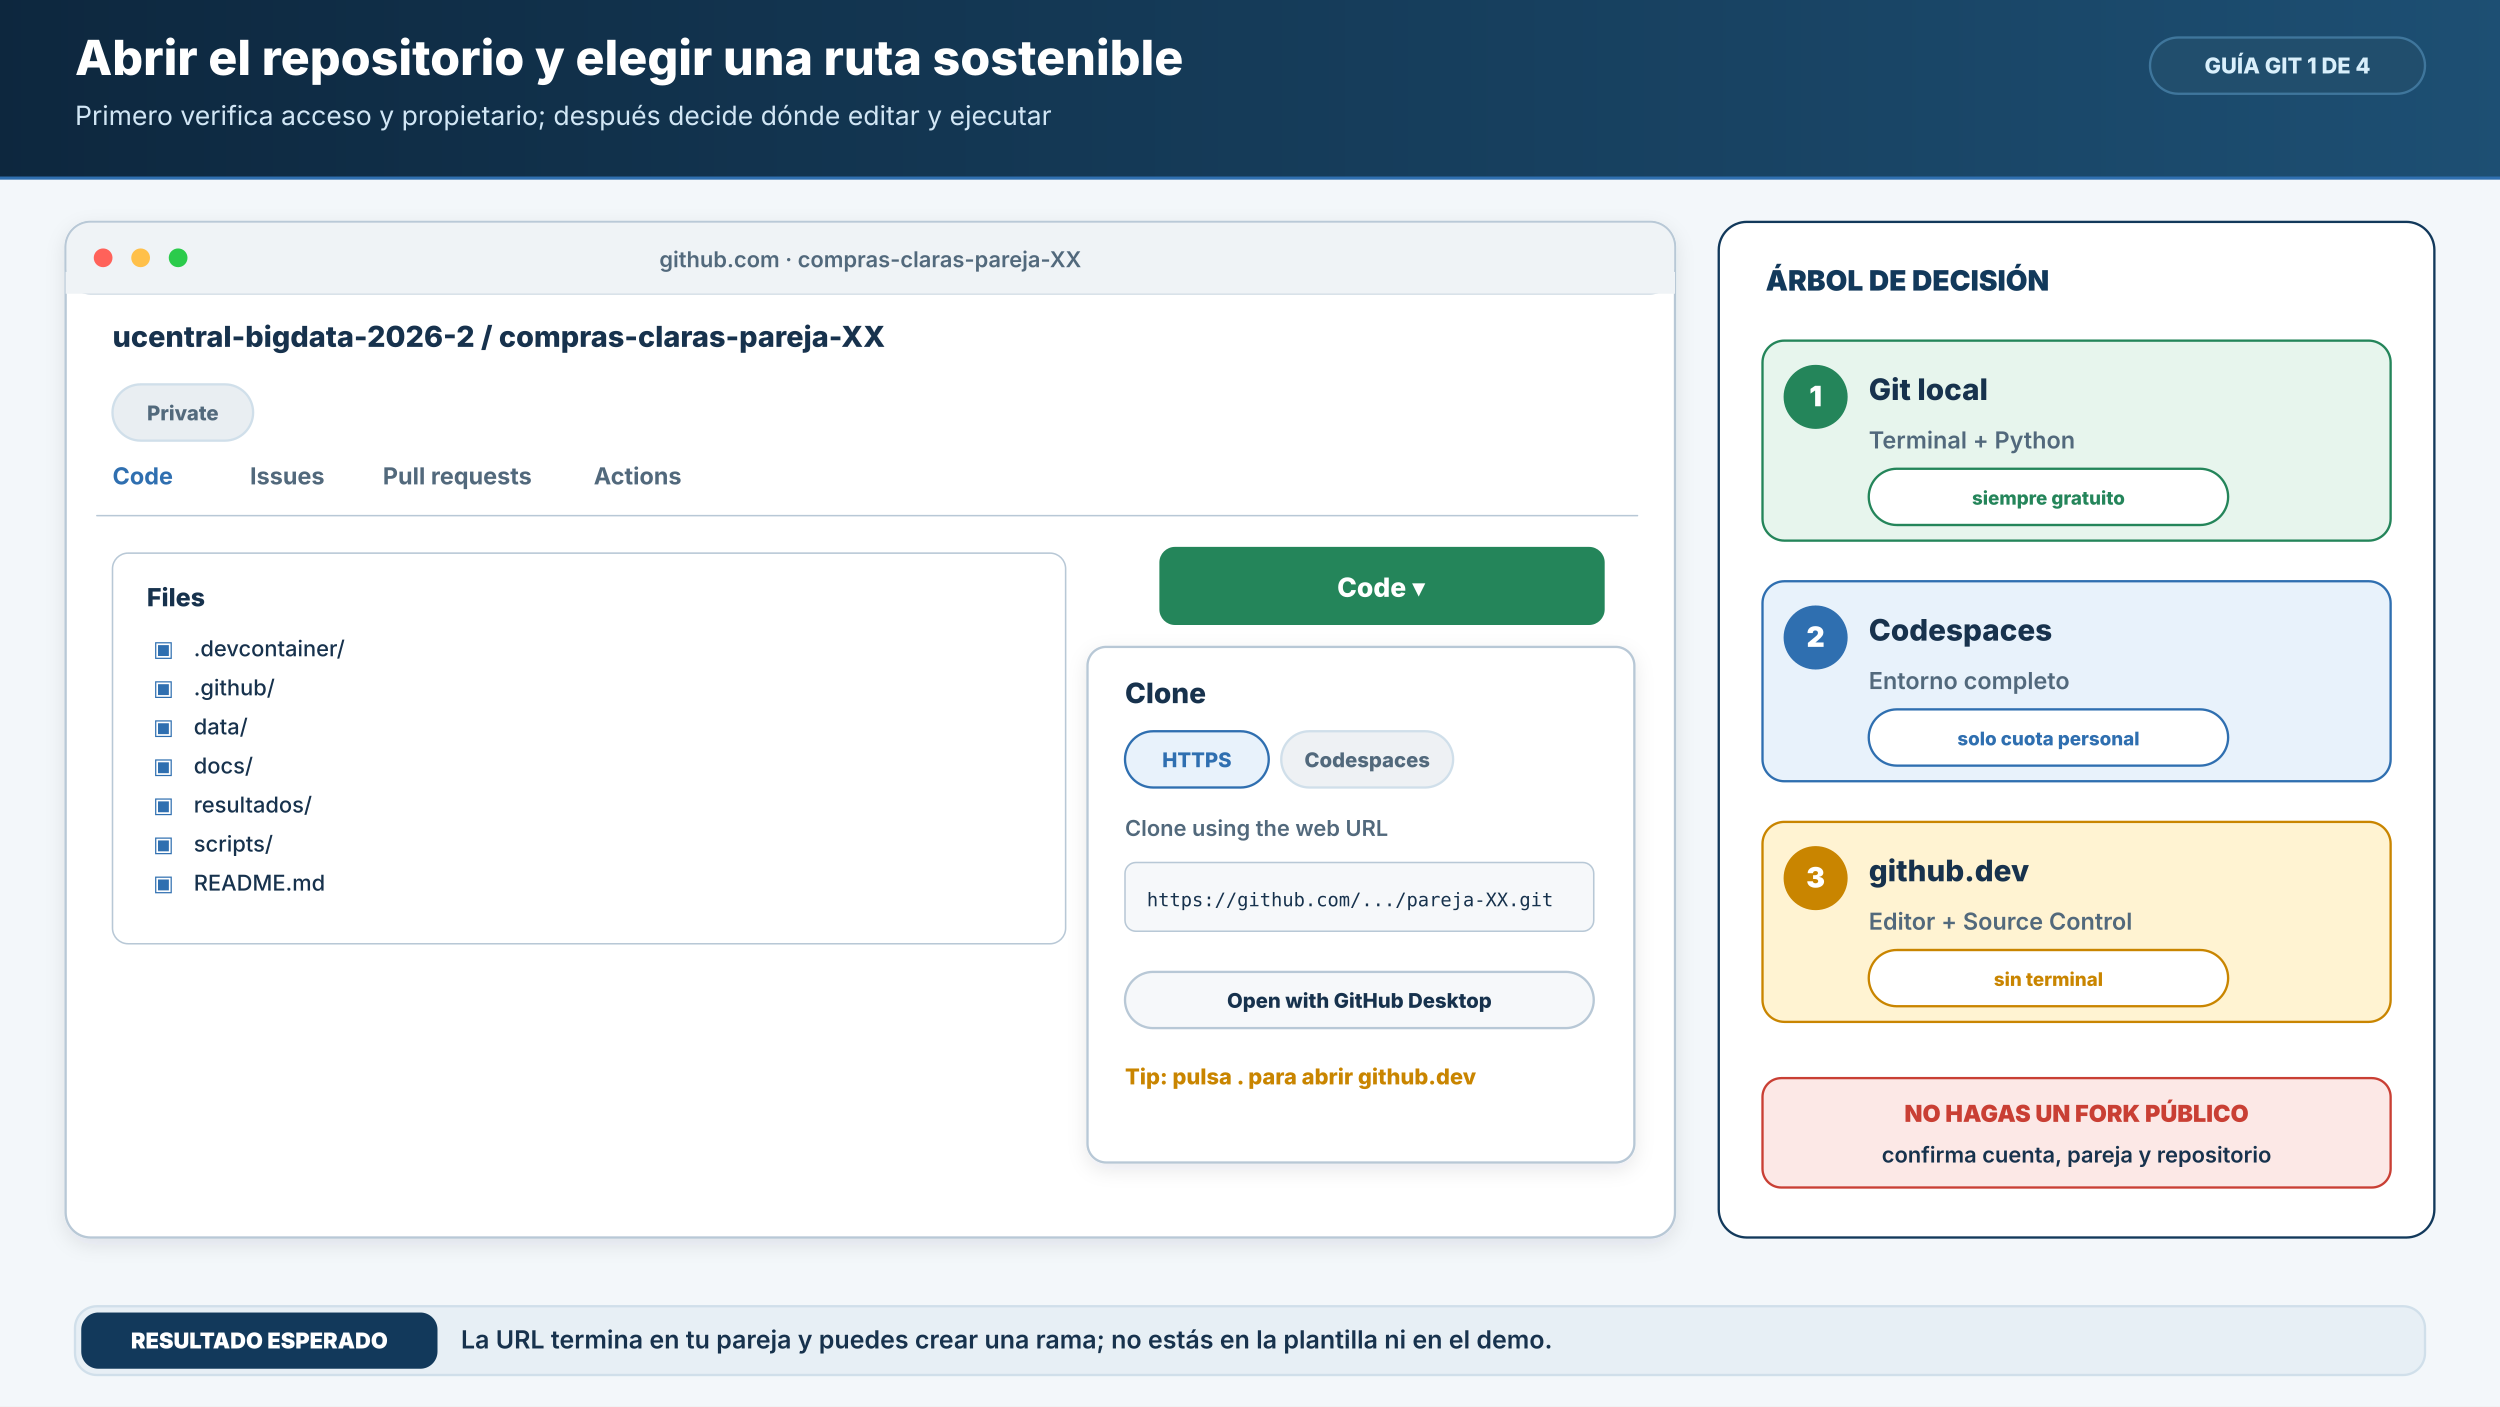
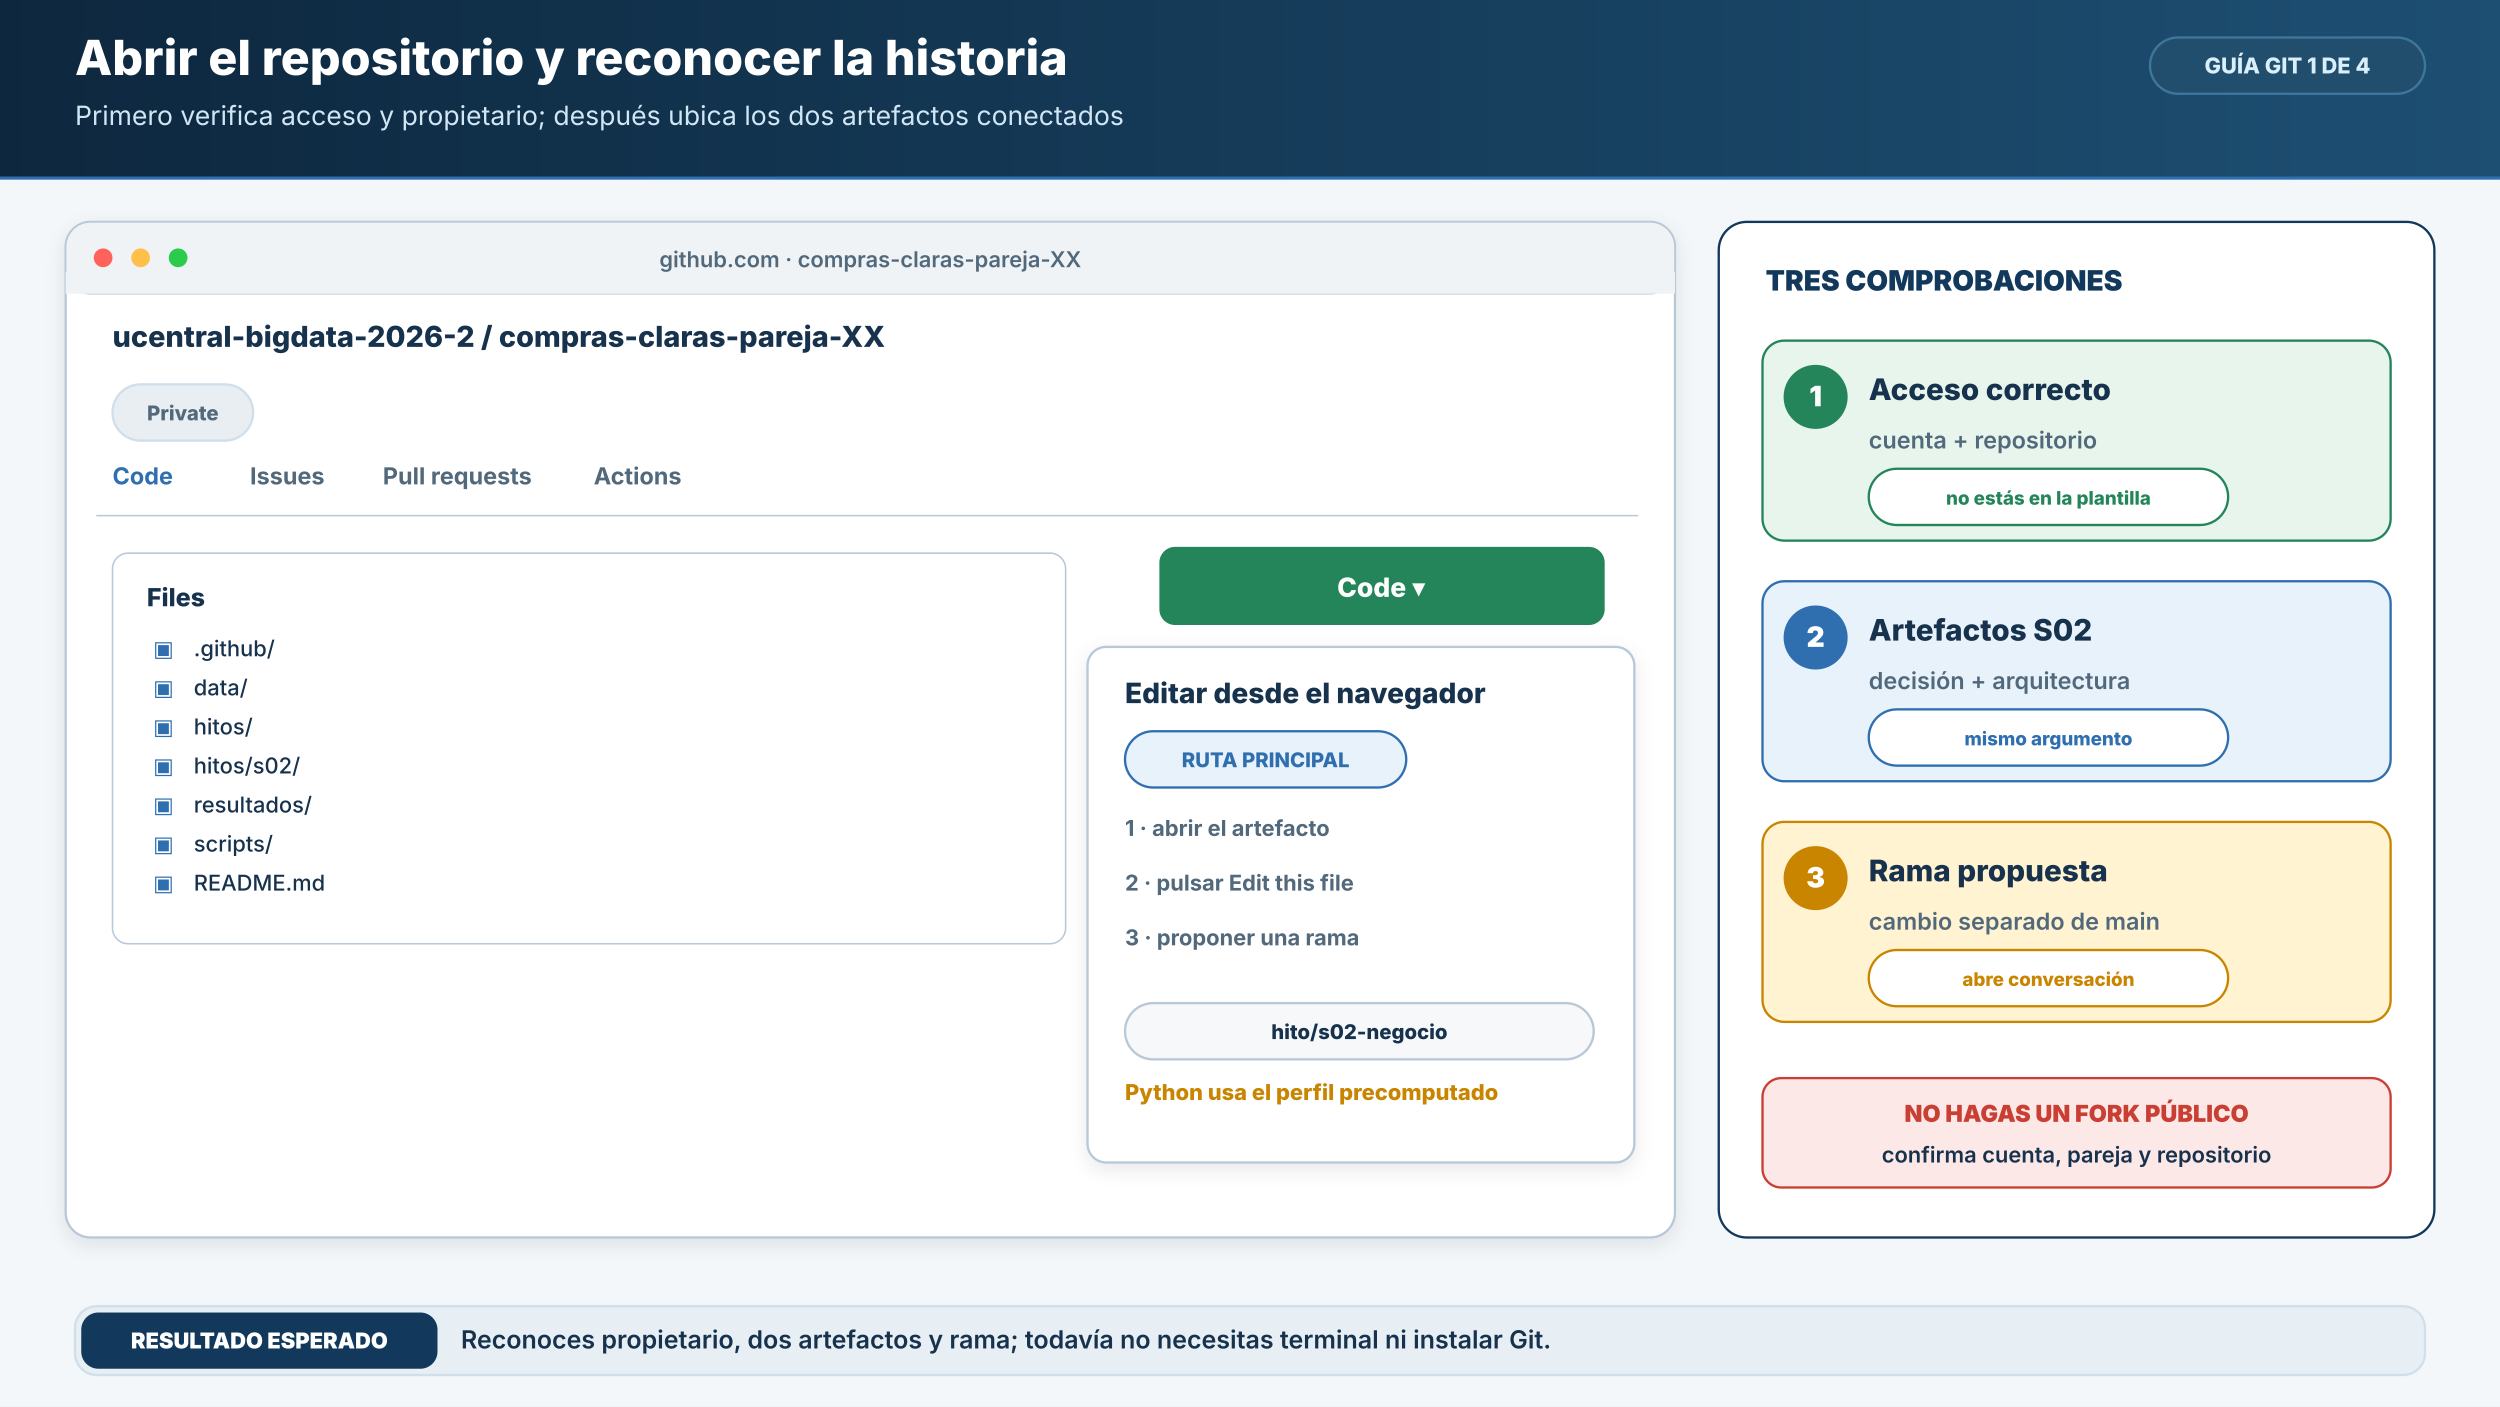
<svg xmlns="http://www.w3.org/2000/svg" width="1600" height="900" viewBox="0 0 1600 900" role="img" aria-labelledby="title desc">
  <defs>
    <linearGradient id="header-grad" x1="0" y1="0" x2="1" y2="0">
      <stop offset="0%" stop-color="#0D273E" />
      <stop offset="100%" stop-color="#1D4F73" />
    </linearGradient>
    <linearGradient id="navy-card-grad" x1="0" y1="0" x2="0" y2="1">
      <stop offset="0%" stop-color="#184368" />
      <stop offset="100%" stop-color="#0F2B48" />
    </linearGradient>
    <linearGradient id="hub-grad" x1="0" y1="0" x2="1" y2="1">
      <stop offset="0%" stop-color="#1C4B72" />
      <stop offset="100%" stop-color="#0A2238" />
    </linearGradient>
    <filter id="shadow" x="-10%" y="-10%" width="125%" height="130%">
      <feDropShadow dx="0" dy="4" stdDeviation="6" flood-color="#0F2B48" flood-opacity="0.09" />
    </filter>
    <filter id="shadow-lg" x="-15%" y="-15%" width="135%" height="140%">
      <feDropShadow dx="0" dy="8" stdDeviation="12" flood-color="#0F2B48" flood-opacity="0.14" />
    </filter>
    <marker id="arrow-blue" markerWidth="10" markerHeight="10" refX="8" refY="3" orient="auto">
      <path d="M0,0 L0,6 L9,3 z" fill="#2F6FB0" />
    </marker>
    <marker id="arrow-red" markerWidth="10" markerHeight="10" refX="8" refY="3" orient="auto">
      <path d="M0,0 L0,6 L9,3 z" fill="#C93F34" />
    </marker>
    <marker id="arrow-green" markerWidth="10" markerHeight="10" refX="8" refY="3" orient="auto">
      <path d="M0,0 L0,6 L9,3 z" fill="#24855A" />
    </marker>
    <marker id="arrow-purple" markerWidth="10" markerHeight="10" refX="8" refY="3" orient="auto">
      <path d="M0,0 L0,6 L9,3 z" fill="#6C5AA7" />
    </marker>
    <marker id="arrow-orange" markerWidth="10" markerHeight="10" refX="8" refY="3" orient="auto">
      <path d="M0,0 L0,6 L9,3 z" fill="#E95C3A" />
    </marker>
    <marker id="arrow-amber" markerWidth="10" markerHeight="10" refX="8" refY="3" orient="auto">
      <path d="M0,0 L0,6 L9,3 z" fill="#C98500" />
    </marker>
    <marker id="arrow-teal" markerWidth="10" markerHeight="10" refX="8" refY="3" orient="auto">
      <path d="M0,0 L0,6 L9,3 z" fill="#167C80" />
    </marker>
    <marker id="arrow-ink" markerWidth="10" markerHeight="10" refX="8" refY="3" orient="auto">
      <path d="M0,0 L0,6 L9,3 z" fill="#17324D" />
    </marker>
  </defs>
  <rect width="1600" height="900" fill="#F3F7FA" />
  <rect x="0" y="0" width="1600" height="114" rx="0" fill="url(#header-grad)" stroke="#0D273E" stroke-width="0" opacity="1" />
  <line x1="0" y1="114" x2="1600" y2="114" stroke="#2F6FB0" stroke-width="2" fill="none" stroke-linecap="round" />
  <rect x="1376" y="24" width="176" height="36" rx="18" fill="#214E6D" stroke="#3F769C" stroke-width="1.5" opacity="1" />
  <text x="1464.0" y="47" fill="#D9EFFB" font-family="Inter, -apple-system, Segoe UI, Arial, sans-serif" font-size="14" font-weight="800" text-anchor="middle" style="">
    <tspan x="1464.0" dy="0">GUÍA GIT 1 DE 4</tspan>
  </text>
  <text x="48" y="48" fill="#FFFFFF" font-family="Inter, -apple-system, Segoe UI, Arial, sans-serif" font-size="31" font-weight="800" text-anchor="start" style="">
-     <tspan x="48" dy="0">Abrir el repositorio y elegir una ruta sostenible</tspan>
+     <tspan x="48" dy="0">Abrir el repositorio y reconocer la historia</tspan>
  </text>
  <text x="48" y="80" fill="#D1E6F5" font-family="Inter, -apple-system, Segoe UI, Arial, sans-serif" font-size="17" font-weight="400" text-anchor="start" style="">
-     <tspan x="48" dy="0">Primero verifica acceso y propietario; después decide dónde editar y ejecutar</tspan>
+     <tspan x="48" dy="0">Primero verifica acceso y propietario; después ubica los dos artefactos conectados</tspan>
  </text>
  <rect x="42" y="142" width="1030" height="650" rx="16" fill="#FFFFFF" stroke="#B8C8D6" stroke-width="1.5" opacity="1" filter="url(#shadow)" />
  <rect x="42" y="142" width="1030" height="46" rx="16" fill="#EFF3F6" stroke="#B8C8D6" stroke-width="1" opacity="1" />
  <rect x="42" y="174" width="1030" height="14" rx="0" fill="#EFF3F6" stroke="#EFF3F6" stroke-width="0" opacity="1" />
  <circle cx="66" cy="165" r="6" fill="#FF625A" stroke="#FF625A" stroke-width="0" />
  <circle cx="90" cy="165" r="6" fill="#FFC04A" stroke="#FFC04A" stroke-width="0" />
  <circle cx="114" cy="165" r="6" fill="#2BCB4B" stroke="#2BCB4B" stroke-width="0" />
  <text x="557.0" y="171" fill="#52697C" font-family="Inter, -apple-system, Segoe UI, Arial, sans-serif" font-size="14" font-weight="600" text-anchor="middle" style="">
    <tspan x="557.0" dy="0">github.com · compras-claras-pareja-XX</tspan>
  </text>
  <text x="72" y="222" fill="#17324D" font-family="Inter, -apple-system, Segoe UI, Arial, sans-serif" font-size="18.5" font-weight="800" text-anchor="start" style="">
    <tspan x="72" dy="0">ucentral-bigdata-2026-2 / compras-claras-pareja-XX</tspan>
  </text>
  <rect x="72" y="246" width="90" height="36" rx="18" fill="#E9EEF2" stroke="#D0DFEA" stroke-width="1.5" opacity="1" />
  <text x="117.0" y="269" fill="#52697C" font-family="Inter, -apple-system, Segoe UI, Arial, sans-serif" font-size="13" font-weight="800" text-anchor="middle" style="">
    <tspan x="117.0" dy="0">Private</tspan>
  </text>
  <text x="72" y="310" fill="#2F6FB0" font-family="Inter, -apple-system, Segoe UI, Arial, sans-serif" font-size="15" font-weight="700" text-anchor="start" style="">
    <tspan x="72" dy="0">Code</tspan>
  </text>
  <text x="160" y="310" fill="#52697C" font-family="Inter, -apple-system, Segoe UI, Arial, sans-serif" font-size="15" font-weight="700" text-anchor="start" style="">
    <tspan x="160" dy="0">Issues</tspan>
  </text>
  <text x="245" y="310" fill="#52697C" font-family="Inter, -apple-system, Segoe UI, Arial, sans-serif" font-size="15" font-weight="700" text-anchor="start" style="">
    <tspan x="245" dy="0">Pull requests</tspan>
  </text>
  <text x="380" y="310" fill="#52697C" font-family="Inter, -apple-system, Segoe UI, Arial, sans-serif" font-size="15" font-weight="700" text-anchor="start" style="">
    <tspan x="380" dy="0">Actions</tspan>
  </text>
  <line x1="62" y1="330" x2="1048" y2="330" stroke="#B8C8D6" stroke-width="1" fill="none" stroke-linecap="round" />
  <rect x="72" y="354" width="610" height="250" rx="10" fill="#FFFFFF" stroke="#B8C8D6" stroke-width="1" opacity="1" />
  <text x="94" y="388" fill="#17324D" font-family="Inter, -apple-system, Segoe UI, Arial, sans-serif" font-size="16" font-weight="800" text-anchor="start" style="">
    <tspan x="94" dy="0">Files</tspan>
  </text>
  <text x="98" y="420" fill="#2F6FB0" font-family="Inter, -apple-system, Segoe UI, Arial, sans-serif" font-size="14" font-weight="700" text-anchor="start" style="">
    <tspan x="98" dy="0">▣</tspan>
  </text>
  <text x="124" y="420" fill="#17324D" font-family="Inter, -apple-system, Segoe UI, Arial, sans-serif" font-size="14" font-weight="550" text-anchor="start" style="">
-     <tspan x="124" dy="0">.devcontainer/</tspan>
+     <tspan x="124" dy="0">.github/</tspan>
  </text>
  <text x="98" y="445" fill="#2F6FB0" font-family="Inter, -apple-system, Segoe UI, Arial, sans-serif" font-size="14" font-weight="700" text-anchor="start" style="">
    <tspan x="98" dy="0">▣</tspan>
  </text>
  <text x="124" y="445" fill="#17324D" font-family="Inter, -apple-system, Segoe UI, Arial, sans-serif" font-size="14" font-weight="550" text-anchor="start" style="">
-     <tspan x="124" dy="0">.github/</tspan>
+     <tspan x="124" dy="0">data/</tspan>
  </text>
  <text x="98" y="470" fill="#2F6FB0" font-family="Inter, -apple-system, Segoe UI, Arial, sans-serif" font-size="14" font-weight="700" text-anchor="start" style="">
    <tspan x="98" dy="0">▣</tspan>
  </text>
  <text x="124" y="470" fill="#17324D" font-family="Inter, -apple-system, Segoe UI, Arial, sans-serif" font-size="14" font-weight="550" text-anchor="start" style="">
-     <tspan x="124" dy="0">data/</tspan>
+     <tspan x="124" dy="0">hitos/</tspan>
  </text>
  <text x="98" y="495" fill="#2F6FB0" font-family="Inter, -apple-system, Segoe UI, Arial, sans-serif" font-size="14" font-weight="700" text-anchor="start" style="">
    <tspan x="98" dy="0">▣</tspan>
  </text>
  <text x="124" y="495" fill="#17324D" font-family="Inter, -apple-system, Segoe UI, Arial, sans-serif" font-size="14" font-weight="550" text-anchor="start" style="">
-     <tspan x="124" dy="0">docs/</tspan>
+     <tspan x="124" dy="0">hitos/s02/</tspan>
  </text>
  <text x="98" y="520" fill="#2F6FB0" font-family="Inter, -apple-system, Segoe UI, Arial, sans-serif" font-size="14" font-weight="700" text-anchor="start" style="">
    <tspan x="98" dy="0">▣</tspan>
  </text>
  <text x="124" y="520" fill="#17324D" font-family="Inter, -apple-system, Segoe UI, Arial, sans-serif" font-size="14" font-weight="550" text-anchor="start" style="">
    <tspan x="124" dy="0">resultados/</tspan>
  </text>
  <text x="98" y="545" fill="#2F6FB0" font-family="Inter, -apple-system, Segoe UI, Arial, sans-serif" font-size="14" font-weight="700" text-anchor="start" style="">
    <tspan x="98" dy="0">▣</tspan>
  </text>
  <text x="124" y="545" fill="#17324D" font-family="Inter, -apple-system, Segoe UI, Arial, sans-serif" font-size="14" font-weight="550" text-anchor="start" style="">
    <tspan x="124" dy="0">scripts/</tspan>
  </text>
  <text x="98" y="570" fill="#2F6FB0" font-family="Inter, -apple-system, Segoe UI, Arial, sans-serif" font-size="14" font-weight="700" text-anchor="start" style="">
    <tspan x="98" dy="0">▣</tspan>
  </text>
  <text x="124" y="570" fill="#17324D" font-family="Inter, -apple-system, Segoe UI, Arial, sans-serif" font-size="14" font-weight="550" text-anchor="start" style="">
    <tspan x="124" dy="0">README.md</tspan>
  </text>
  <rect x="742" y="350" width="285" height="50" rx="10" fill="#24855A" stroke="#24855A" stroke-width="0" opacity="1" />
  <text x="884" y="382" fill="#FFFFFF" font-family="Inter, -apple-system, Segoe UI, Arial, sans-serif" font-size="17" font-weight="800" text-anchor="middle" style="">
    <tspan x="884" dy="0">Code ▾</tspan>
  </text>
  <rect x="696" y="414" width="350" height="330" rx="12" fill="#FFFFFF" stroke="#B8C8D6" stroke-width="1.5" opacity="1" filter="url(#shadow)" />
  <text x="720" y="450" fill="#17324D" font-family="Inter, -apple-system, Segoe UI, Arial, sans-serif" font-size="18" font-weight="800" text-anchor="start" style="">
-     <tspan x="720" dy="0">Clone</tspan>
-   </text>
-   <rect x="720" y="468" width="92" height="36" rx="18" fill="#E8F2FB" stroke="#2F6FB0" stroke-width="1.5" opacity="1" />
-   <text x="766.0" y="491" fill="#2F6FB0" font-family="Inter, -apple-system, Segoe UI, Arial, sans-serif" font-size="13" font-weight="800" text-anchor="middle" style="">
-     <tspan x="766.0" dy="0">HTTPS</tspan>
-   </text>
-   <rect x="820" y="468" width="110" height="36" rx="18" fill="#EEF1F4" stroke="#D0DFEA" stroke-width="1.5" opacity="1" />
-   <text x="875.0" y="491" fill="#52697C" font-family="Inter, -apple-system, Segoe UI, Arial, sans-serif" font-size="13" font-weight="800" text-anchor="middle" style="">
-     <tspan x="875.0" dy="0">Codespaces</tspan>
-   </text>
-   <text x="720" y="535" fill="#52697C" font-family="Inter, -apple-system, Segoe UI, Arial, sans-serif" font-size="14" font-weight="600" text-anchor="start" style="">
-     <tspan x="720" dy="0">Clone using the web URL</tspan>
-   </text>
-   <rect x="720" y="552" width="300" height="44" rx="7" fill="#F6F8FA" stroke="#B8C8D6" stroke-width="1" opacity="1" />
-   <text x="734" y="580" fill="#17324D" font-family="Consolas, monospace" font-size="12" font-weight="500" text-anchor="start" style="">
-     <tspan x="734" dy="0">https://github.com/.../pareja-XX.git</tspan>
-   </text>
-   <rect x="720" y="622" width="300" height="36" rx="18" fill="#F6F8FA" stroke="#B8C8D6" stroke-width="1.5" opacity="1" />
-   <text x="870.0" y="645" fill="#17324D" font-family="Inter, -apple-system, Segoe UI, Arial, sans-serif" font-size="13" font-weight="800" text-anchor="middle" style="">
-     <tspan x="870.0" dy="0">Open with GitHub Desktop</tspan>
-   </text>
-   <text x="720" y="694" fill="#C98500" font-family="Inter, -apple-system, Segoe UI, Arial, sans-serif" font-size="14" font-weight="800" text-anchor="start" style="">
-     <tspan x="720" dy="0">Tip: pulsa . para abrir github.dev</tspan>
+     <tspan x="720" dy="0">Editar desde el navegador</tspan>
+   </text>
+   <rect x="720" y="468" width="180" height="36" rx="18" fill="#E8F2FB" stroke="#2F6FB0" stroke-width="1.5" opacity="1" />
+   <text x="810.0" y="491" fill="#2F6FB0" font-family="Inter, -apple-system, Segoe UI, Arial, sans-serif" font-size="13" font-weight="800" text-anchor="middle" style="">
+     <tspan x="810.0" dy="0">RUTA PRINCIPAL</tspan>
+   </text>
+   <text x="720" y="535" fill="#52697C" font-family="Inter, -apple-system, Segoe UI, Arial, sans-serif" font-size="14" font-weight="650" text-anchor="start" style="">
+     <tspan x="720" dy="0">1 · abrir el artefacto</tspan>
+   </text>
+   <text x="720" y="570" fill="#52697C" font-family="Inter, -apple-system, Segoe UI, Arial, sans-serif" font-size="14" font-weight="650" text-anchor="start" style="">
+     <tspan x="720" dy="0">2 · pulsar Edit this file</tspan>
+   </text>
+   <text x="720" y="605" fill="#52697C" font-family="Inter, -apple-system, Segoe UI, Arial, sans-serif" font-size="14" font-weight="650" text-anchor="start" style="">
+     <tspan x="720" dy="0">3 · proponer una rama</tspan>
+   </text>
+   <rect x="720" y="642" width="300" height="36" rx="18" fill="#F6F8FA" stroke="#B8C8D6" stroke-width="1.5" opacity="1" />
+   <text x="870.0" y="665" fill="#17324D" font-family="Inter, -apple-system, Segoe UI, Arial, sans-serif" font-size="13" font-weight="800" text-anchor="middle" style="">
+     <tspan x="870.0" dy="0">hito/s02-negocio</tspan>
+   </text>
+   <text x="720" y="704" fill="#C98500" font-family="Inter, -apple-system, Segoe UI, Arial, sans-serif" font-size="14" font-weight="800" text-anchor="start" style="">
+     <tspan x="720" dy="0">Python usa el perfil precomputado</tspan>
  </text>
  <rect x="1100" y="142" width="458" height="650" rx="18" fill="#FFFFFF" stroke="#12395B" stroke-width="1.5" opacity="1" />
  <text x="1130" y="186" fill="#12395B" font-family="Inter, -apple-system, Segoe UI, Arial, sans-serif" font-size="18" font-weight="900" text-anchor="start" style="">
-     <tspan x="1130" dy="0">ÁRBOL DE DECISIÓN</tspan>
+     <tspan x="1130" dy="0">TRES COMPROBACIONES</tspan>
  </text>
  <rect x="1128" y="218" width="402" height="128" rx="14" fill="#E7F5ED" stroke="#24855A" stroke-width="1.5" opacity="1" />
  <circle cx="1162" cy="254" r="20" fill="#24855A" stroke="#24855A" stroke-width="1" />
  <text x="1162" y="260" fill="#FFFFFF" font-family="Inter, -apple-system, Segoe UI, Arial, sans-serif" font-size="18" font-weight="900" text-anchor="middle" style="">
    <tspan x="1162" dy="0">1</tspan>
  </text>
  <text x="1196" y="256" fill="#17324D" font-family="Inter, -apple-system, Segoe UI, Arial, sans-serif" font-size="19" font-weight="800" text-anchor="start" style="">
-     <tspan x="1196" dy="0">Git local</tspan>
+     <tspan x="1196" dy="0">Acceso correcto</tspan>
  </text>
  <text x="1196" y="287" fill="#52697C" font-family="Inter, -apple-system, Segoe UI, Arial, sans-serif" font-size="15" font-weight="600" text-anchor="start" style="">
-     <tspan x="1196" dy="0">Terminal + Python</tspan>
+     <tspan x="1196" dy="0">cuenta + repositorio</tspan>
  </text>
  <rect x="1196" y="300" width="230" height="36" rx="18" fill="#FFFFFF" stroke="#24855A" stroke-width="1.5" opacity="1" />
  <text x="1311.0" y="323" fill="#24855A" font-family="Inter, -apple-system, Segoe UI, Arial, sans-serif" font-size="12" font-weight="800" text-anchor="middle" style="">
-     <tspan x="1311.0" dy="0">siempre gratuito</tspan>
+     <tspan x="1311.0" dy="0">no estás en la plantilla</tspan>
  </text>
  <rect x="1128" y="372" width="402" height="128" rx="14" fill="#E8F2FB" stroke="#2F6FB0" stroke-width="1.5" opacity="1" />
  <circle cx="1162" cy="408" r="20" fill="#2F6FB0" stroke="#2F6FB0" stroke-width="1" />
  <text x="1162" y="414" fill="#FFFFFF" font-family="Inter, -apple-system, Segoe UI, Arial, sans-serif" font-size="18" font-weight="900" text-anchor="middle" style="">
    <tspan x="1162" dy="0">2</tspan>
  </text>
  <text x="1196" y="410" fill="#17324D" font-family="Inter, -apple-system, Segoe UI, Arial, sans-serif" font-size="19" font-weight="800" text-anchor="start" style="">
-     <tspan x="1196" dy="0">Codespaces</tspan>
+     <tspan x="1196" dy="0">Artefactos S02</tspan>
  </text>
  <text x="1196" y="441" fill="#52697C" font-family="Inter, -apple-system, Segoe UI, Arial, sans-serif" font-size="15" font-weight="600" text-anchor="start" style="">
-     <tspan x="1196" dy="0">Entorno completo</tspan>
+     <tspan x="1196" dy="0">decisión + arquitectura</tspan>
  </text>
  <rect x="1196" y="454" width="230" height="36" rx="18" fill="#FFFFFF" stroke="#2F6FB0" stroke-width="1.5" opacity="1" />
  <text x="1311.0" y="477" fill="#2F6FB0" font-family="Inter, -apple-system, Segoe UI, Arial, sans-serif" font-size="12" font-weight="800" text-anchor="middle" style="">
-     <tspan x="1311.0" dy="0">solo cuota personal</tspan>
+     <tspan x="1311.0" dy="0">mismo argumento</tspan>
  </text>
  <rect x="1128" y="526" width="402" height="128" rx="14" fill="#FFF3D2" stroke="#C98500" stroke-width="1.5" opacity="1" />
  <circle cx="1162" cy="562" r="20" fill="#C98500" stroke="#C98500" stroke-width="1" />
  <text x="1162" y="568" fill="#FFFFFF" font-family="Inter, -apple-system, Segoe UI, Arial, sans-serif" font-size="18" font-weight="900" text-anchor="middle" style="">
    <tspan x="1162" dy="0">3</tspan>
  </text>
  <text x="1196" y="564" fill="#17324D" font-family="Inter, -apple-system, Segoe UI, Arial, sans-serif" font-size="19" font-weight="800" text-anchor="start" style="">
-     <tspan x="1196" dy="0">github.dev</tspan>
+     <tspan x="1196" dy="0">Rama propuesta</tspan>
  </text>
  <text x="1196" y="595" fill="#52697C" font-family="Inter, -apple-system, Segoe UI, Arial, sans-serif" font-size="15" font-weight="600" text-anchor="start" style="">
-     <tspan x="1196" dy="0">Editor + Source Control</tspan>
+     <tspan x="1196" dy="0">cambio separado de main</tspan>
  </text>
  <rect x="1196" y="608" width="230" height="36" rx="18" fill="#FFFFFF" stroke="#C98500" stroke-width="1.5" opacity="1" />
  <text x="1311.0" y="631" fill="#C98500" font-family="Inter, -apple-system, Segoe UI, Arial, sans-serif" font-size="12" font-weight="800" text-anchor="middle" style="">
-     <tspan x="1311.0" dy="0">sin terminal</tspan>
+     <tspan x="1311.0" dy="0">abre conversación</tspan>
  </text>
  <rect x="1128" y="690" width="402" height="70" rx="12" fill="#FCE8E6" stroke="#C93F34" stroke-width="1.5" opacity="1" />
  <text x="1329" y="718" fill="#C93F34" font-family="Inter, -apple-system, Segoe UI, Arial, sans-serif" font-size="15" font-weight="900" text-anchor="middle" style="">
    <tspan x="1329" dy="0">NO HAGAS UN FORK PÚBLICO</tspan>
  </text>
  <text x="1329" y="744" fill="#17324D" font-family="Inter, -apple-system, Segoe UI, Arial, sans-serif" font-size="14" font-weight="600" text-anchor="middle" style="">
    <tspan x="1329" dy="0">confirma cuenta, pareja y repositorio</tspan>
  </text>
  <rect x="48" y="836" width="1504" height="44" rx="14" fill="#E7EFF5" stroke="#D0DFEA" stroke-width="1.5" opacity="1" />
  <rect x="52" y="840" width="228" height="36" rx="11" fill="#12395B" stroke="#12395B" stroke-width="0" opacity="1" />
  <text x="166.0" y="863" fill="#FFFFFF" font-family="Inter, -apple-system, Segoe UI, Arial, sans-serif" font-size="14" font-weight="900" text-anchor="middle" style="">
    <tspan x="166.0" dy="0">RESULTADO ESPERADO</tspan>
  </text>
  <text x="295" y="863" fill="#17324D" font-family="Inter, -apple-system, Segoe UI, Arial, sans-serif" font-size="16" font-weight="600" text-anchor="start" style="">
-     <tspan x="295" dy="0">La URL termina en tu pareja y puedes crear una rama; no estás en la plantilla ni en el demo.</tspan>
+     <tspan x="295" dy="0">Reconoces propietario, dos artefactos y rama; todavía no necesitas terminal ni instalar Git.</tspan>
  </text>
</svg>
